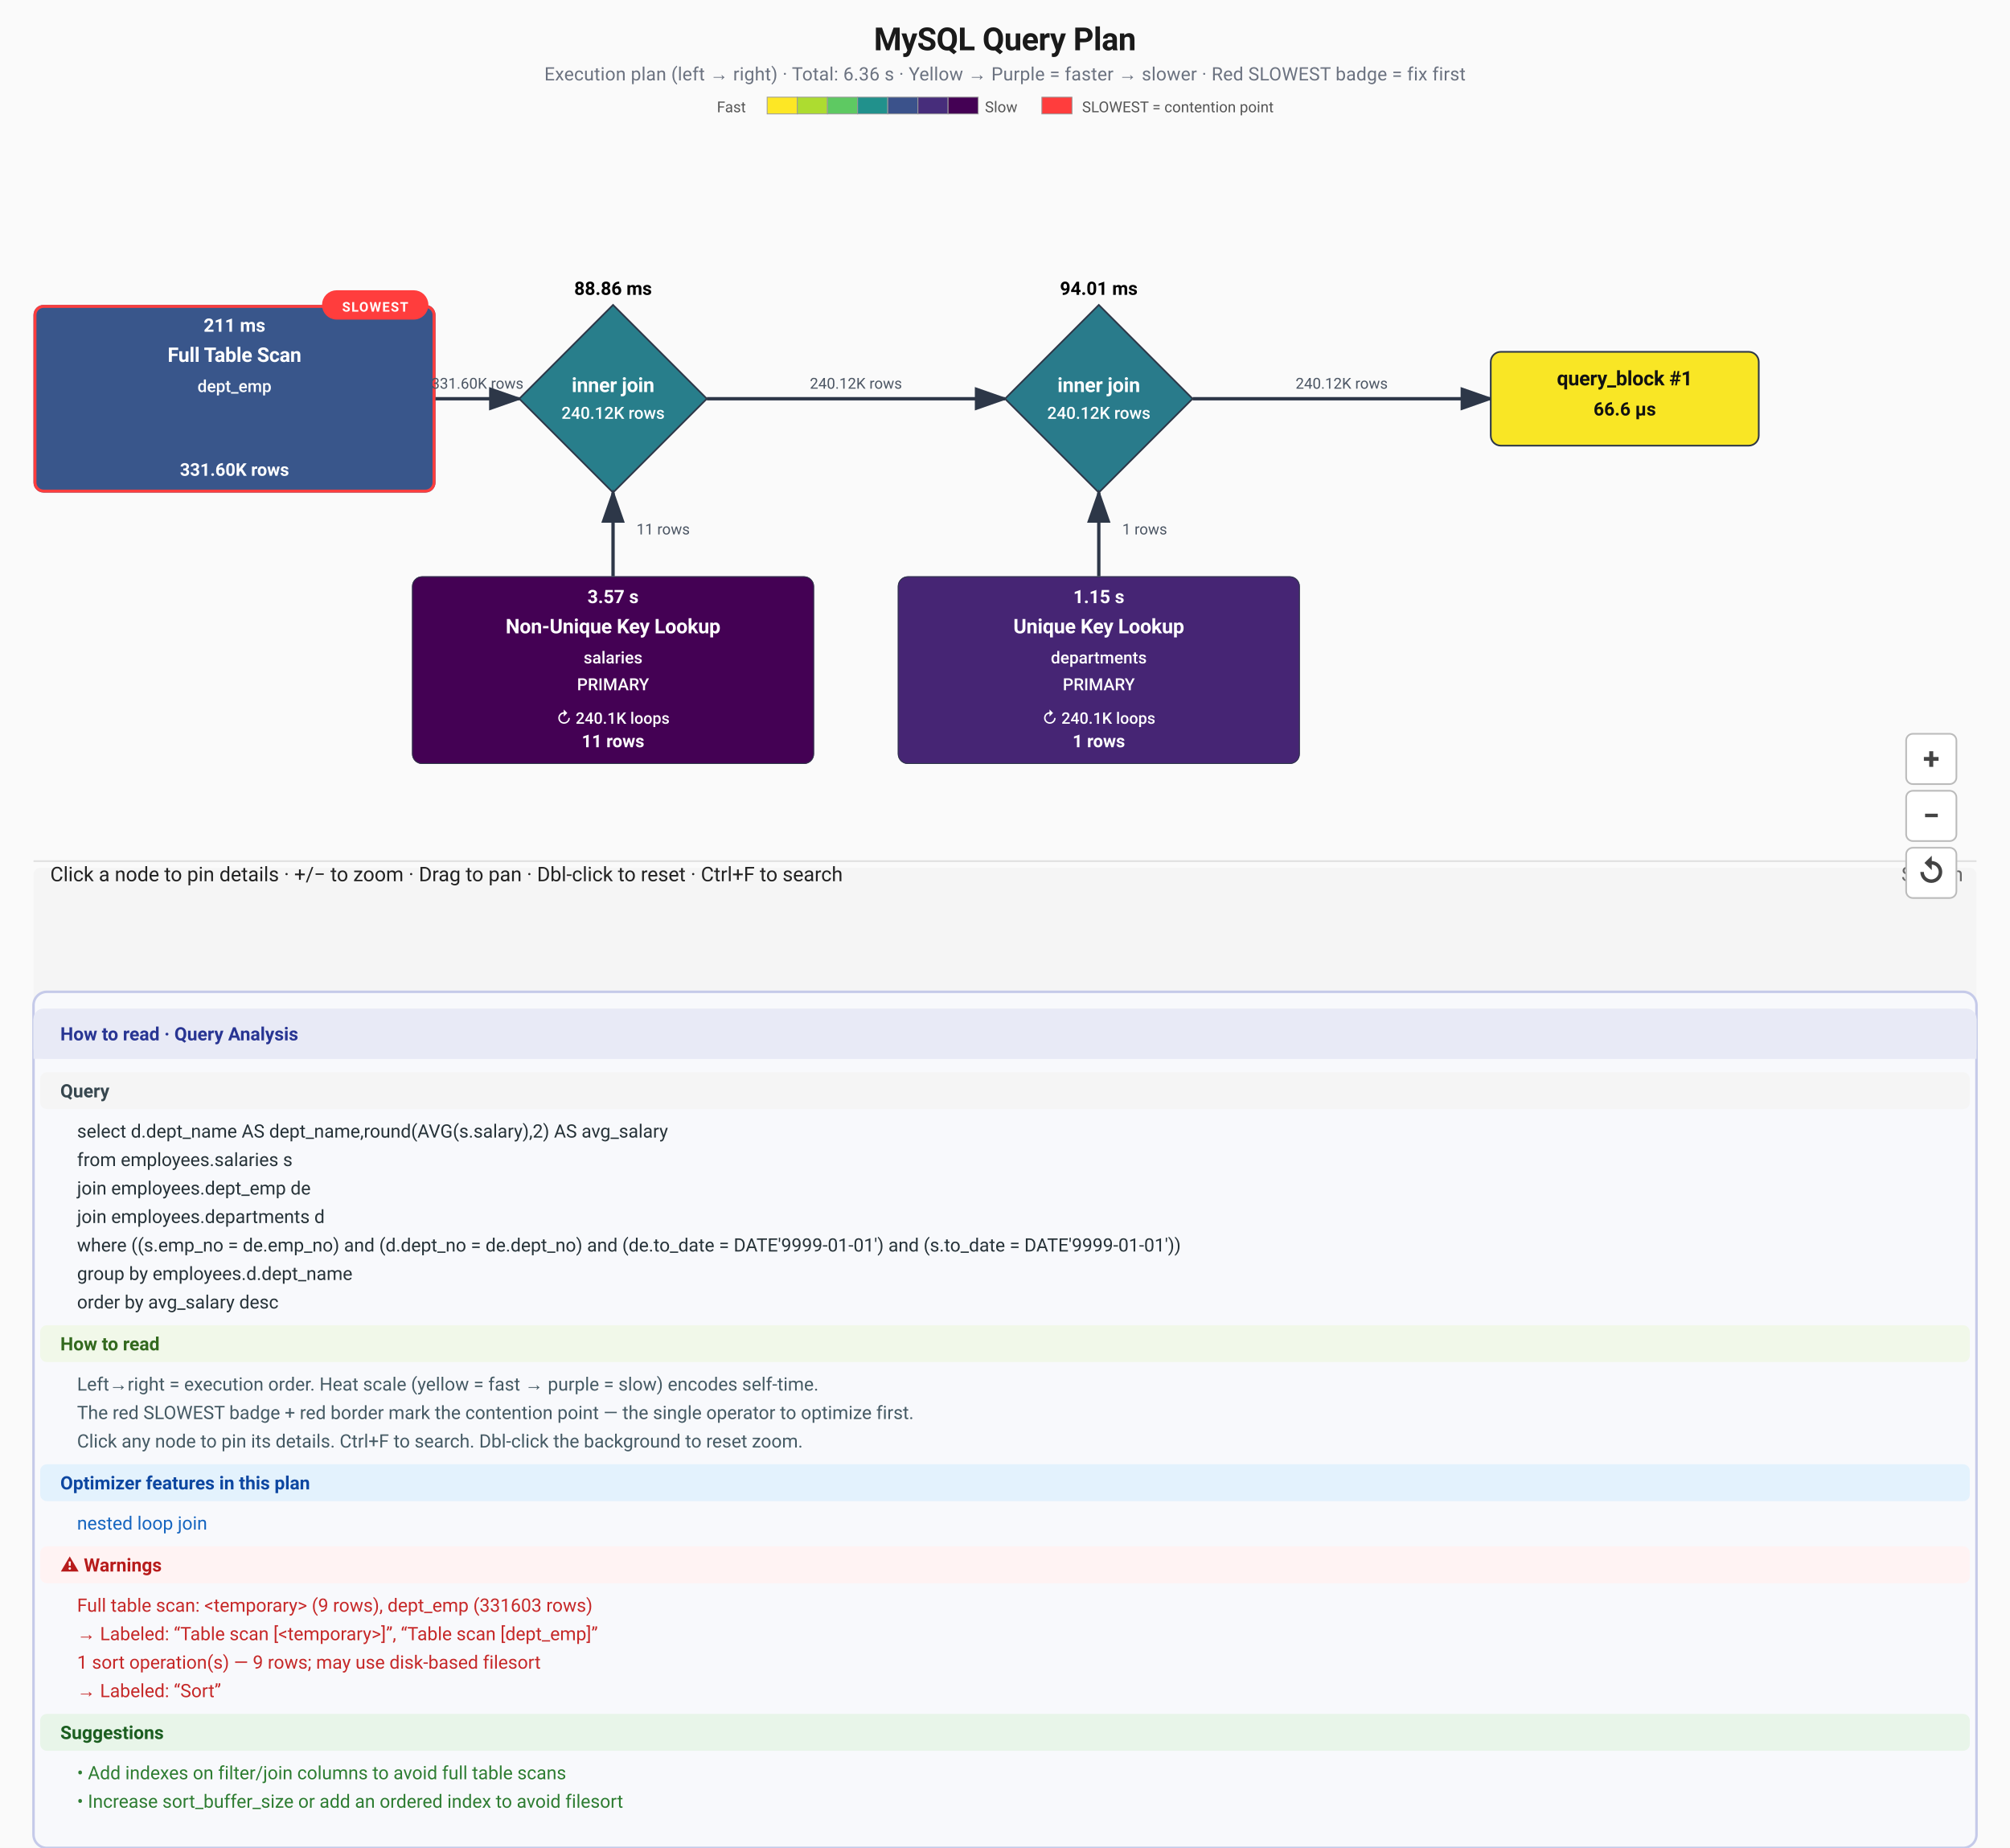
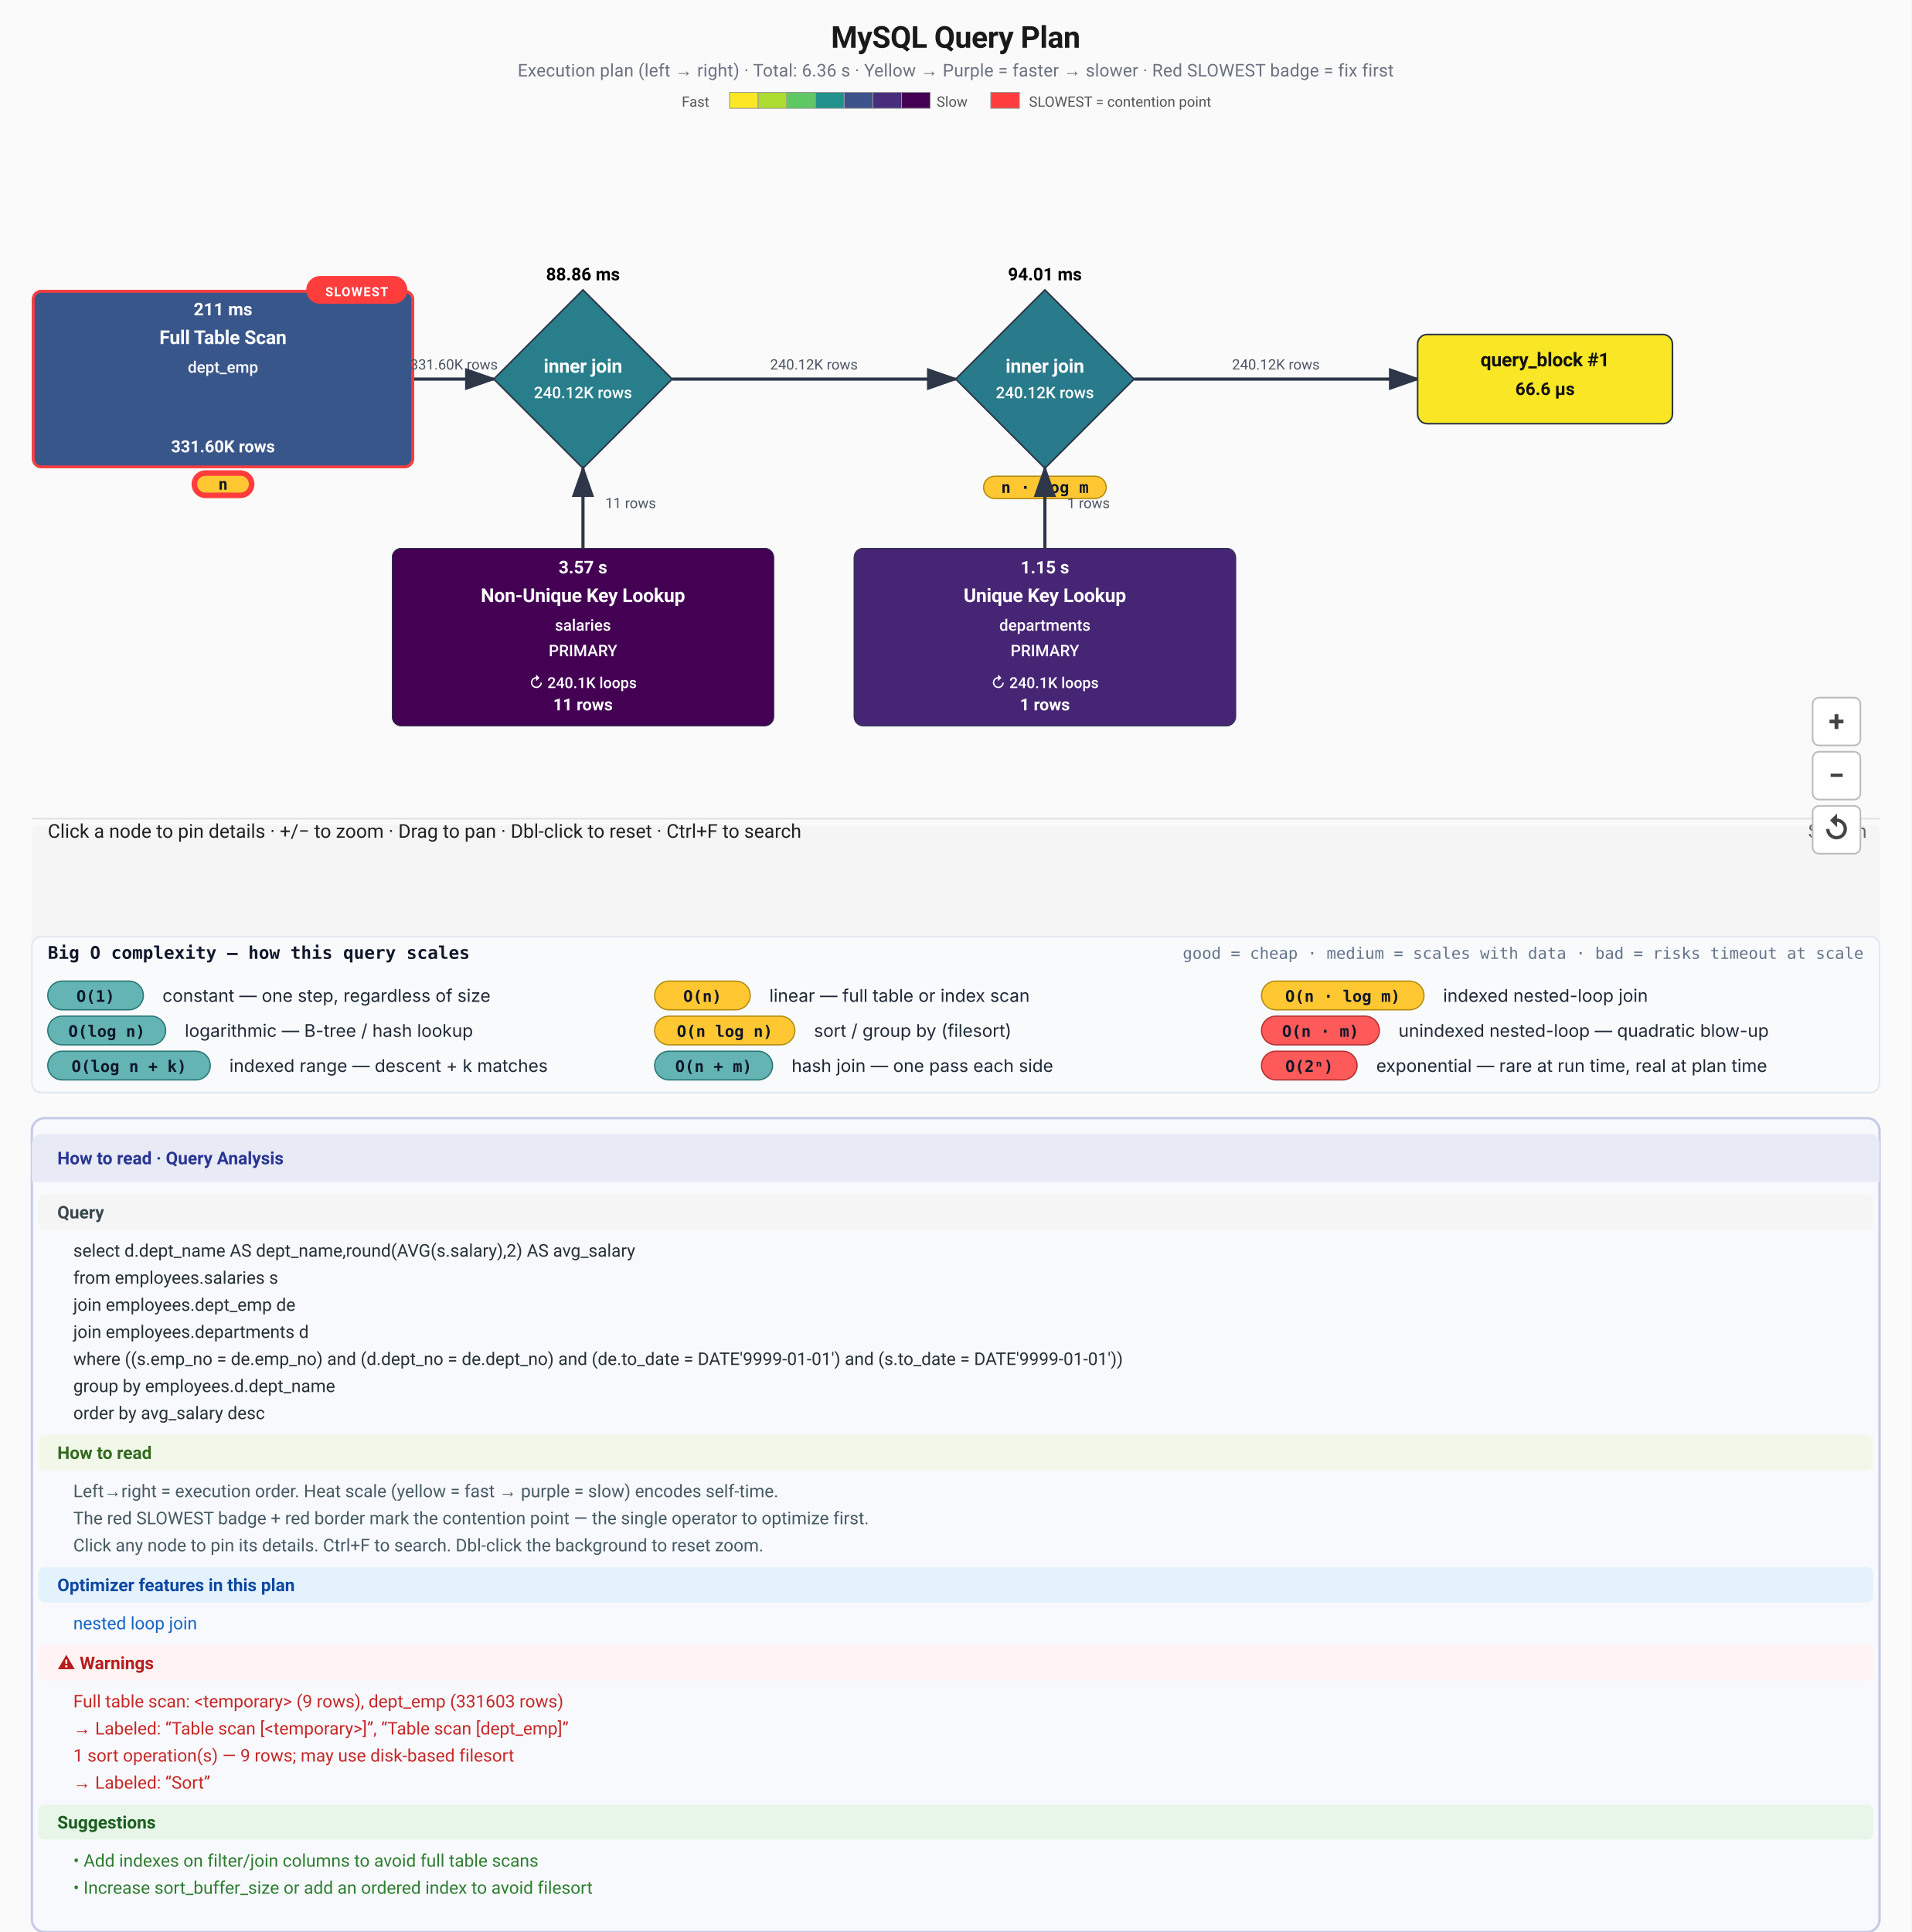
- <svg xmlns="http://www.w3.org/2000/svg" version="1.1" width="1200" height="1103" viewBox="0 0 1200 1103" style="max-width: 100%; height: auto;">
+ <svg xmlns="http://www.w3.org/2000/svg" version="1.1" width="1200" height="1213" viewBox="0 0 1200 1213" style="max-width: 100%; height: auto;">
  <defs>
    <marker id="arrowhead" markerWidth="10" markerHeight="7" refX="9" refY="3.5" orient="auto">
      <polygon points="0 0, 10 3.5, 0 7" fill="#2d3748" />
    </marker>
    <clipPath id="diagram-clip">
      <rect x="0" y="0" width="1200" height="584" />
    </clipPath>
  </defs>
  <style>
  text { font-family: -apple-system, BlinkMacSystemFont, "Segoe UI", Roboto, "Helvetica Neue", Arial, sans-serif; font-size: 11px; -webkit-font-smoothing: antialiased; }
  .title { font-size: 19px; font-weight: 650; letter-spacing: -0.2px; fill: #1a1a1a; }
  .subtitle { font-size: 11px; fill: #6b7280; letter-spacing: 0.1px; }
  .cost { font-size: 11px; font-weight: 600; }
  .node-label { font-weight: 700; font-size: 12px; letter-spacing: -0.1px; }
  .node-sublabel { font-size: 10px; font-weight: 500; }
  .row-count { font-size: 10.5px; font-weight: 600; }
  .arrow-label { font-size: 9px; fill: #4b5563; }
  .legend-label { font-size: 9px; fill: #555; }
  .diagram-node { cursor: pointer; }
  .diagram-node:hover rect, .diagram-node:hover polygon { stroke-width: 2.5; }
  .badge-covering { font-size: 8px; fill: #1b5e20; font-weight: bold; }
+   .complexity-chip { pointer-events: none; }
+   .complexity-chip-text { font-size: 10px; font-weight: 700; fill: #0f172a; letter-spacing: 0.1px; font-family: ui-monospace, SFMono-Regular, Menlo, Monaco, Consolas, monospace; }
  .loops-line { font-size: 9.5px; font-weight: 500; }
  .details-line { font-size: 12px; fill: #222; user-select: text; -webkit-user-select: text; cursor: text; }
  .details-line.dim { fill: #999; }
  #search { font-size: 12px; fill: #666; cursor: pointer; }
  #search:hover { fill: #000; }
  .diagram-node.dim { opacity: 0.25; }
  .diagram-node.hotspot rect, .diagram-node.hotspot polygon { stroke: #ff3d3d; stroke-width: 3.5; }
  .diagram-node.pinned rect, .diagram-node.pinned polygon { stroke: #e600e6 !important; stroke-width: 3; }
  .hotspot-badge rect { fill: #ff3d3d; }
  .hotspot-badge text { fill: #fff; font-size: 8px; font-weight: 700; letter-spacing: 0.6px; }
  .zoom-controls { cursor: pointer; }
  .zoom-btn rect { fill: #fff; stroke: #bbb; stroke-width: 1; rx: 4; }
  .zoom-btn:hover rect { fill: #f0f0f0; stroke: #888; }
  .zoom-btn text { font-size: 18px; font-weight: bold; fill: #444; user-select: none; pointer-events: none; }
  .zoom-btn:hover text { fill: #111; }
</style>
  <rect width="100%" height="100%" fill="#fafafa" />
  <text x="600.0" y="30" text-anchor="middle" class="title">MySQL Query Plan</text>
  <text x="600.0" y="48" text-anchor="middle" class="subtitle">Execution plan (left → right)  ·  Total: 6.36 s  ·  Yellow → Purple = faster → slower  ·  Red SLOWEST badge = fix first</text>
  <g id="diagram-legend">
    <text x="428.0" y="67" class="legend-label">Fast</text>
    <rect x="458.0" y="58" width="18" height="10" fill="#fde725" stroke="#999" stroke-width="0.5" />
    <rect x="476.0" y="58" width="18" height="10" fill="#addc30" stroke="#999" stroke-width="0.5" />
    <rect x="494.0" y="58" width="18" height="10" fill="#5ec962" stroke="#999" stroke-width="0.5" />
    <rect x="512.0" y="58" width="18" height="10" fill="#21918c" stroke="#999" stroke-width="0.5" />
    <rect x="530.0" y="58" width="18" height="10" fill="#3b528b" stroke="#999" stroke-width="0.5" />
    <rect x="548.0" y="58" width="18" height="10" fill="#472d7b" stroke="#999" stroke-width="0.5" />
    <rect x="566.0" y="58" width="18" height="10" fill="#440154" stroke="#999" stroke-width="0.5" />
    <text x="588.0" y="67" class="legend-label">Slow</text>
    <rect x="622.0" y="58" width="18" height="10" fill="#ff3d3d" stroke="#999" stroke-width="0.5" />
    <text x="646.0" y="67" class="legend-label">SLOWEST = contention point</text>
  </g>
  <line x1="20" y1="514" x2="1180" y2="514" stroke="#e0e0e0" stroke-width="1" />
  <rect x="20" y="518" width="1160" height="112" fill="#f5f5f5" rx="4" />
  <text id="search" x="1172" y="526" text-anchor="end">Search</text>
  <text id="details-l0" x="30" y="526" text-anchor="start" class="details-line">Click a node to pin details  ·  +/− to zoom  ·  Drag to pan  ·  Dbl-click to reset  ·  Ctrl+F to search</text>
  <text id="details-l1" x="30" y="542" text-anchor="start" class="details-line" />
  <text id="details-l2" x="30" y="558" text-anchor="start" class="details-line" />
  <text id="details-l3" x="30" y="574" text-anchor="start" class="details-line" />
  <text id="details-l4" x="30" y="590" text-anchor="start" class="details-line" />
  <text id="details-l5" x="30" y="606" text-anchor="start" class="details-line" />
  <g id="diagram-content" clip-path="url(#diagram-clip)">
-     <g class="diagram-node hotspot" data-info="Table scan on de  ·  Total: 211 ms  ·  Cost: 33298.55  ·  Rows: 331.60K  ·  Loops: 1  ·  Table: dept_emp  ·  Est.rows: 331143  ·  ⚠ In Query Analysis: Full table scan: &lt;temporary&gt; (9 rows), dept_emp (331603 rows)" data-analysis-msg="Full table scan: &lt;temporary&gt; (9 rows), dept_emp (331603 rows)" data-teach-index="5">
+     <g class="diagram-node hotspot" data-info="Table scan on de  ·  Total: 211 ms  ·  Cost: 33298.55  ·  Rows: 331.60K  ·  Loops: 1  ·  Table: dept_emp  ·  Est.rows: 331143  ·  Complexity: O(n)  ·  Full table scan: the storage engine returns every row; cost scales with the table size.  ·  ⚠ In Query Analysis: Full table scan: &lt;temporary&gt; (9 rows), dept_emp (331603 rows)" data-analysis-msg="Full table scan: &lt;temporary&gt; (9 rows), dept_emp (331603 rows)" data-teach-index="5">
      <defs>
        <clipPath id="clipbox-0">
          <rect x="20" y="182" width="240" height="112" rx="6" ry="6" />
        </clipPath>
      </defs>
      <g clip-path="url(#clipbox-0)">
        <rect x="20" y="182" width="240" height="112" fill="#39568b" stroke="#2d3748" stroke-width="1" rx="6" ry="6" />
        <text x="140.0" y="198" text-anchor="middle" class="cost" fill="#ffffff">211 ms</text>
        <text x="140.0" y="216" text-anchor="middle" class="node-label" fill="#ffffff">Full Table Scan</text>
        <text x="140.0" y="234" text-anchor="middle" class="node-sublabel" fill="#ffffff">dept_emp</text>
        <text x="140.0" y="284" text-anchor="middle" class="row-count" fill="#ffffff">331.60K rows</text>
      </g>
+       <g class="complexity-chip" data-big-o="O(n)">
+         <rect x="122.0" y="297.0" width="36" height="14" rx="7" ry="7" fill="rgb(255,200,50)" stroke="rgb(180,140,20)" stroke-width="0.8" />
+         <text x="140.0" y="307.5" text-anchor="middle" class="complexity-chip-text">n</text>
+       </g>
      <g class="hotspot-badge">
        <rect x="194" y="175.0" width="60" height="14" rx="7" ry="7" />
        <text x="224.0" y="186.0" text-anchor="middle">SLOWEST</text>
      </g>
    </g>
    <line x1="260" y1="238.0" x2="310" y2="238.0" stroke="#2d3748" stroke-width="2" marker-end="url(#arrowhead)" />
    <text x="285.0" y="232.0" text-anchor="middle" class="arrow-label">331.60K rows</text>
    <g class="diagram-node" data-info="Nested loop inner join  ·  Total: 4.38 s  ·  Self: 88.86 ms  ·  Cost: 49571.30  ·  Rows: 240.12K  ·  Loops: 1  ·  Est.rows: 3311" data-teach-index="3">
      <text x="366" y="176.0" text-anchor="middle" class="cost">88.86 ms</text>
      <polygon points="366,182.0 422,238.0 366,294.0 310,238.0" fill="#287e8b" stroke="#2d3748" stroke-width="1" />
      <text x="366" y="234.0" text-anchor="middle" class="node-label" fill="#ffffff">inner join</text>
      <text x="366" y="250.0" text-anchor="middle" class="node-sublabel" fill="#ffffff">240.12K rows</text>
    </g>
-     <g class="diagram-node" data-info="Ran 240.1K times (e.g. inner side of nested loop).  ·  —  ·  Index lookup on s using PRIMARY (emp_no=de.emp_no)  ·  Total: 3.57 s  ·  Cost: 0.39  ·  Rows: 11  ·  Loops: 240124  ·  Table: salaries  ·  Index: PRIMARY  ·  Est.rows: 1  ·  Covering: no" data-teach-index="7">
+     <g class="diagram-node" data-info="Ran 240.1K times (e.g. inner side of nested loop).  ·  —  ·  Index lookup on s using PRIMARY (emp_no=de.emp_no)  ·  Total: 3.57 s  ·  Cost: 0.39  ·  Rows: 11  ·  Loops: 240124  ·  Table: salaries  ·  Index: PRIMARY  ·  Est.rows: 1  ·  Covering: no  ·  Complexity: O(log n + k)  ·  Index lookup (ref): one B+tree descent then a sequential walk over k matching index entries. k = matching rows for th…" data-teach-index="7">
      <defs>
        <clipPath id="clipbox-1">
          <rect x="246.0" y="344" width="240" height="112" rx="6" ry="6" />
        </clipPath>
      </defs>
      <g clip-path="url(#clipbox-1)">
        <rect x="246.0" y="344" width="240" height="112" fill="#440154" stroke="#2d3748" stroke-width="1" rx="6" ry="6" />
        <text x="366.0" y="360" text-anchor="middle" class="cost" fill="#ffffff">3.57 s</text>
        <text x="366.0" y="378" text-anchor="middle" class="node-label" fill="#ffffff">Non-Unique Key Lookup</text>
        <text x="366.0" y="396" text-anchor="middle" class="node-sublabel" fill="#ffffff">salaries</text>
        <text x="366.0" y="412" text-anchor="middle" class="node-sublabel" fill="#ffffff">PRIMARY</text>
        <text x="366.0" y="432" text-anchor="middle" class="loops-line" fill="#ffffff">↻ 240.1K loops</text>
        <text x="366.0" y="446" text-anchor="middle" class="row-count" fill="#ffffff">11 rows</text>
      </g>
    </g>
    <line x1="366" y1="344" x2="366" y2="294.0" stroke="#2d3748" stroke-width="2" marker-end="url(#arrowhead)" />
    <text x="380" y="319.0" text-anchor="start" class="arrow-label">11 rows</text>
    <line x1="422" y1="238.0" x2="600" y2="238.0" stroke="#2d3748" stroke-width="2" marker-end="url(#arrowhead)" />
    <text x="511.0" y="232.0" text-anchor="middle" class="arrow-label">240.12K rows</text>
-     <g class="diagram-node" data-info="Nested loop inner join  ·  Total: 5.62 s  ·  Self: 94.01 ms  ·  Cost: 53213.88  ·  Rows: 240.12K  ·  Loops: 1  ·  Est.rows: 3311" data-teach-index="3">
+     <g class="diagram-node" data-info="Nested loop inner join  ·  Total: 5.62 s  ·  Self: 94.01 ms  ·  Cost: 53213.88  ·  Rows: 240.12K  ·  Loops: 1  ·  Est.rows: 3311  ·  Complexity: O(n · log m)  ·  Indexed nested loop: each outer row probes the inner table via an index descent." data-teach-index="3">
      <text x="656" y="176.0" text-anchor="middle" class="cost">94.01 ms</text>
      <polygon points="656,182.0 712,238.0 656,294.0 600,238.0" fill="#297b8b" stroke="#2d3748" stroke-width="1" />
      <text x="656" y="234.0" text-anchor="middle" class="node-label" fill="#ffffff">inner join</text>
      <text x="656" y="250.0" text-anchor="middle" class="node-sublabel" fill="#ffffff">240.12K rows</text>
-     </g>
-     <g class="diagram-node" data-info="Ran 240.1K times (e.g. inner side of nested loop).  ·  —  ·  Single-row index lookup on d using PRIMARY (dept_no=de.dept_no)  ·  Total: 1.15 s  ·  Cost: 1.00  ·  Rows: 1  ·  Loops: 240124  ·  Table: departments  ·  Index: PRIMARY  ·  Est.rows: 1  ·  Covering: no" data-teach-index="8">
+       <g class="complexity-chip" data-big-o="O(n · log m)">
+         <rect x="617.5" y="299.0" width="77" height="14" rx="7" ry="7" fill="rgb(255,200,50)" stroke="rgb(180,140,20)" stroke-width="0.8" />
+         <text x="656.0" y="309.5" text-anchor="middle" class="complexity-chip-text">n · log m</text>
+       </g>
+     </g>
+     <g class="diagram-node" data-info="Ran 240.1K times (e.g. inner side of nested loop).  ·  —  ·  Single-row index lookup on d using PRIMARY (dept_no=de.dept_no)  ·  Total: 1.15 s  ·  Cost: 1.00  ·  Rows: 1  ·  Loops: 240124  ·  Table: departments  ·  Index: PRIMARY  ·  Est.rows: 1  ·  Covering: no  ·  Complexity: O(log n)  ·  Unique-key lookup (eq_ref): one B+tree descent into the inner table per outer row — as fast as MySQL can get." data-teach-index="8">
      <defs>
        <clipPath id="clipbox-2">
          <rect x="536.0" y="344" width="240" height="112" rx="6" ry="6" />
        </clipPath>
      </defs>
      <g clip-path="url(#clipbox-2)">
        <rect x="536.0" y="344" width="240" height="112" fill="#462574" stroke="#2d3748" stroke-width="1" rx="6" ry="6" />
        <text x="656.0" y="360" text-anchor="middle" class="cost" fill="#ffffff">1.15 s</text>
        <text x="656.0" y="378" text-anchor="middle" class="node-label" fill="#ffffff">Unique Key Lookup</text>
        <text x="656.0" y="396" text-anchor="middle" class="node-sublabel" fill="#ffffff">departments</text>
        <text x="656.0" y="412" text-anchor="middle" class="node-sublabel" fill="#ffffff">PRIMARY</text>
        <text x="656.0" y="432" text-anchor="middle" class="loops-line" fill="#ffffff">↻ 240.1K loops</text>
        <text x="656.0" y="446" text-anchor="middle" class="row-count" fill="#ffffff">1 rows</text>
      </g>
    </g>
    <line x1="656" y1="344" x2="656" y2="294.0" stroke="#2d3748" stroke-width="2" marker-end="url(#arrowhead)" />
    <text x="670" y="319.0" text-anchor="start" class="arrow-label">1 rows</text>
    <line x1="712" y1="238.0" x2="890" y2="238.0" stroke="#2d3748" stroke-width="2" marker-end="url(#arrowhead)" />
    <text x="801.0" y="232.0" text-anchor="middle" class="arrow-label">240.12K rows</text>
    <g class="diagram-node" data-info="Total: 6.36 s">
      <rect x="890" y="210.0" width="160" height="56" fill="#f9e625" stroke="#2d3748" stroke-width="1" rx="6" />
      <text x="970.0" y="230.0" text-anchor="middle" class="node-label" fill="#111111">query_block #1</text>
      <text x="970.0" y="248.0" text-anchor="middle" class="cost" fill="#111111">66.6 µs</text>
    </g>
  </g>
  <g class="zoom-controls">
    <g class="zoom-btn" id="zoom-in">
      <rect x="1138" y="438" width="30" height="30" />
      <text x="1153.0" y="459.0" text-anchor="middle">+</text>
    </g>
    <g class="zoom-btn" id="zoom-out">
      <rect x="1138" y="472" width="30" height="30" />
      <text x="1153.0" y="493.0" text-anchor="middle">−</text>
    </g>
    <g class="zoom-btn" id="zoom-reset">
      <rect x="1138" y="506" width="30" height="30" />
      <text x="1153.0" y="527.0" text-anchor="middle">↺</text>
    </g>
  </g>
-   <rect x="20" y="592" width="1160" height="511" fill="#f8f9fc" stroke="#c5cae9" stroke-width="1.5" rx="8" />
-   <rect x="20" y="602" width="1160" height="30" fill="#e8eaf6" rx="6" />
-   <rect x="20" y="608" width="1160" height="24" fill="#e8eaf6" />
-   <text x="36" y="621" font-family="Arial,sans-serif" font-size="13" font-weight="bold" fill="#283593">How to read · Query Analysis</text>
-   <rect x="24" y="640" width="1152" height="22" fill="#f5f5f5" rx="4" />
-   <text x="36" y="655" font-family="Arial,sans-serif" font-size="11" font-weight="bold" fill="#37474f">Query</text>
-   <text x="46" y="679" font-family="Courier New,Courier,monospace" font-size="11" fill="#263238">select d.dept_name AS dept_name,round(AVG(s.salary),2) AS avg_salary</text>
-   <text x="46" y="696" font-family="Courier New,Courier,monospace" font-size="11" fill="#263238">from employees.salaries s</text>
-   <text x="46" y="713" font-family="Courier New,Courier,monospace" font-size="11" fill="#263238">  join employees.dept_emp de</text>
-   <text x="46" y="730" font-family="Courier New,Courier,monospace" font-size="11" fill="#263238">  join employees.departments d</text>
-   <text x="46" y="747" font-family="Courier New,Courier,monospace" font-size="11" fill="#263238">where ((s.emp_no = de.emp_no) and (d.dept_no = de.dept_no) and (de.to_date = DATE'9999-01-01') and (s.to_date = DATE'9999-01-01'))</text>
-   <text x="46" y="764" font-family="Courier New,Courier,monospace" font-size="11" fill="#263238">group by employees.d.dept_name</text>
-   <text x="46" y="781" font-family="Courier New,Courier,monospace" font-size="11" fill="#263238">order by avg_salary desc</text>
-   <rect x="24" y="791" width="1152" height="22" fill="#f1f8e9" rx="4" />
-   <text x="36" y="806" font-family="Arial,sans-serif" font-size="11" font-weight="bold" fill="#33691e">How to read</text>
-   <text x="46" y="830" font-family="Arial,sans-serif" font-size="11" fill="#455a64">Left→right = execution order. Heat scale (yellow = fast → purple = slow) encodes self-time.</text>
-   <text x="46" y="847" font-family="Arial,sans-serif" font-size="11" fill="#455a64">The red SLOWEST badge + red border mark the contention point — the single operator to optimize first.</text>
-   <text x="46" y="864" font-family="Arial,sans-serif" font-size="11" fill="#455a64">Click any node to pin its details. Ctrl+F to search. Dbl-click the background to reset zoom.</text>
-   <rect x="24" y="874" width="1152" height="22" fill="#e3f2fd" rx="4" />
-   <text x="36" y="889" font-family="Arial,sans-serif" font-size="11" font-weight="bold" fill="#0d47a1">Optimizer features in this plan</text>
-   <text x="46" y="913" font-family="Arial,sans-serif" font-size="11" fill="#1565c0">nested loop join</text>
-   <rect x="24" y="923" width="1152" height="22" fill="#fff3f3" rx="4" />
-   <text x="36" y="938" font-family="Arial,sans-serif" font-size="11" font-weight="bold" fill="#b71c1c">⚠  Warnings</text>
-   <text x="46" y="962" font-family="Arial,sans-serif" font-size="11" fill="#c62828">Full table scan: &lt;temporary&gt; (9 rows), dept_emp (331603 rows)</text>
-   <text x="46" y="979" font-family="Arial,sans-serif" font-size="11" fill="#c62828">→ Labeled: “Table scan [&lt;temporary&gt;]”, “Table scan [dept_emp]”</text>
-   <text x="46" y="996" font-family="Arial,sans-serif" font-size="11" fill="#c62828">1 sort operation(s) — 9 rows; may use disk-based filesort</text>
-   <text x="46" y="1013" font-family="Arial,sans-serif" font-size="11" fill="#c62828">→ Labeled: “Sort”</text>
-   <rect x="24" y="1023" width="1152" height="22" fill="#e8f5e9" rx="4" />
-   <text x="36" y="1038" font-family="Arial,sans-serif" font-size="11" font-weight="bold" fill="#1b5e20">Suggestions</text>
-   <text x="46" y="1062" font-family="Arial,sans-serif" font-size="11" fill="#2e7d32">•  Add indexes on filter/join columns to avoid full table scans</text>
-   <text x="46" y="1079" font-family="Arial,sans-serif" font-size="11" fill="#2e7d32">•  Increase sort_buffer_size or add an ordered index to avoid filesort</text>
+   <g class="complexity-legend" aria-label="Big O complexity legend">
+     <rect x="20" y="588" width="1160" height="98" rx="6" ry="6" fill="#f8fafc" stroke="#e2e8f0" stroke-width="1" />
+     <text x="30" y="602" style="font: 600 11px ui-monospace, SFMono-Regular, Menlo, monospace; fill:#0f172a;">Big O complexity — how this query scales</text>
+     <text x="1170" y="602" text-anchor="end" style="font: 10px ui-monospace, Menlo, monospace; fill:#64748b;">good = cheap  ·  medium = scales with data  ·  bad = risks timeout at scale</text>
+     <rect x="30" y="616" width="60" height="18" rx="9" ry="9" fill="rgb(100,180,180)" stroke="rgb(40,120,120)" stroke-width="0.8" />
+     <text x="60.0" y="629" text-anchor="middle" style="font: 700 10px ui-monospace, Menlo, monospace; fill:#0f172a;">O(1)</text>
+     <text x="102" y="629" style="font: 11px ui-sans-serif, -apple-system, BlinkMacSystemFont, 'Segoe UI', sans-serif; fill:#1f2937;">constant — one step, regardless of size</text>
+     <rect x="30" y="638" width="74" height="18" rx="9" ry="9" fill="rgb(100,180,180)" stroke="rgb(40,120,120)" stroke-width="0.8" />
+     <text x="67.0" y="651" text-anchor="middle" style="font: 700 10px ui-monospace, Menlo, monospace; fill:#0f172a;">O(log n)</text>
+     <text x="116" y="651" style="font: 11px ui-sans-serif, -apple-system, BlinkMacSystemFont, 'Segoe UI', sans-serif; fill:#1f2937;">logarithmic — B-tree / hash lookup</text>
+     <rect x="30" y="660" width="102" height="18" rx="9" ry="9" fill="rgb(100,180,180)" stroke="rgb(40,120,120)" stroke-width="0.8" />
+     <text x="81.0" y="673" text-anchor="middle" style="font: 700 10px ui-monospace, Menlo, monospace; fill:#0f172a;">O(log n + k)</text>
+     <text x="144" y="673" style="font: 11px ui-sans-serif, -apple-system, BlinkMacSystemFont, 'Segoe UI', sans-serif; fill:#1f2937;">indexed range — descent + k matches</text>
+     <rect x="411" y="616" width="60" height="18" rx="9" ry="9" fill="rgb(255,200,50)" stroke="rgb(180,140,20)" stroke-width="0.8" />
+     <text x="441.0" y="629" text-anchor="middle" style="font: 700 10px ui-monospace, Menlo, monospace; fill:#0f172a;">O(n)</text>
+     <text x="483" y="629" style="font: 11px ui-sans-serif, -apple-system, BlinkMacSystemFont, 'Segoe UI', sans-serif; fill:#1f2937;">linear — full table or index scan</text>
+     <rect x="411" y="638" width="88" height="18" rx="9" ry="9" fill="rgb(255,200,50)" stroke="rgb(180,140,20)" stroke-width="0.8" />
+     <text x="455.0" y="651" text-anchor="middle" style="font: 700 10px ui-monospace, Menlo, monospace; fill:#0f172a;">O(n log n)</text>
+     <text x="511" y="651" style="font: 11px ui-sans-serif, -apple-system, BlinkMacSystemFont, 'Segoe UI', sans-serif; fill:#1f2937;">sort / group by (filesort)</text>
+     <rect x="411" y="660" width="74" height="18" rx="9" ry="9" fill="rgb(100,180,180)" stroke="rgb(40,120,120)" stroke-width="0.8" />
+     <text x="448.0" y="673" text-anchor="middle" style="font: 700 10px ui-monospace, Menlo, monospace; fill:#0f172a;">O(n + m)</text>
+     <text x="497" y="673" style="font: 11px ui-sans-serif, -apple-system, BlinkMacSystemFont, 'Segoe UI', sans-serif; fill:#1f2937;">hash join — one pass each side</text>
+     <rect x="792" y="616" width="102" height="18" rx="9" ry="9" fill="rgb(255,200,50)" stroke="rgb(180,140,20)" stroke-width="0.8" />
+     <text x="843.0" y="629" text-anchor="middle" style="font: 700 10px ui-monospace, Menlo, monospace; fill:#0f172a;">O(n · log m)</text>
+     <text x="906" y="629" style="font: 11px ui-sans-serif, -apple-system, BlinkMacSystemFont, 'Segoe UI', sans-serif; fill:#1f2937;">indexed nested-loop join</text>
+     <rect x="792" y="638" width="74" height="18" rx="9" ry="9" fill="rgb(255,90,90)" stroke="rgb(180,50,50)" stroke-width="0.8" />
+     <text x="829.0" y="651" text-anchor="middle" style="font: 700 10px ui-monospace, Menlo, monospace; fill:#0f172a;">O(n · m)</text>
+     <text x="878" y="651" style="font: 11px ui-sans-serif, -apple-system, BlinkMacSystemFont, 'Segoe UI', sans-serif; fill:#1f2937;">unindexed nested-loop — quadratic blow-up</text>
+     <rect x="792" y="660" width="60" height="18" rx="9" ry="9" fill="rgb(255,90,90)" stroke="rgb(180,50,50)" stroke-width="0.8" />
+     <text x="822.0" y="673" text-anchor="middle" style="font: 700 10px ui-monospace, Menlo, monospace; fill:#0f172a;">O(2ⁿ)</text>
+     <text x="864" y="673" style="font: 11px ui-sans-serif, -apple-system, BlinkMacSystemFont, 'Segoe UI', sans-serif; fill:#1f2937;">exponential — rare at run time, real at plan time</text>
+   </g>
+   <rect x="20" y="702" width="1160" height="511" fill="#f8f9fc" stroke="#c5cae9" stroke-width="1.5" rx="8" />
+   <rect x="20" y="712" width="1160" height="30" fill="#e8eaf6" rx="6" />
+   <rect x="20" y="718" width="1160" height="24" fill="#e8eaf6" />
+   <text x="36" y="731" font-family="Arial,sans-serif" font-size="13" font-weight="bold" fill="#283593">How to read · Query Analysis</text>
+   <rect x="24" y="750" width="1152" height="22" fill="#f5f5f5" rx="4" />
+   <text x="36" y="765" font-family="Arial,sans-serif" font-size="11" font-weight="bold" fill="#37474f">Query</text>
+   <text x="46" y="789" font-family="Courier New,Courier,monospace" font-size="11" fill="#263238">select d.dept_name AS dept_name,round(AVG(s.salary),2) AS avg_salary</text>
+   <text x="46" y="806" font-family="Courier New,Courier,monospace" font-size="11" fill="#263238">from employees.salaries s</text>
+   <text x="46" y="823" font-family="Courier New,Courier,monospace" font-size="11" fill="#263238">  join employees.dept_emp de</text>
+   <text x="46" y="840" font-family="Courier New,Courier,monospace" font-size="11" fill="#263238">  join employees.departments d</text>
+   <text x="46" y="857" font-family="Courier New,Courier,monospace" font-size="11" fill="#263238">where ((s.emp_no = de.emp_no) and (d.dept_no = de.dept_no) and (de.to_date = DATE'9999-01-01') and (s.to_date = DATE'9999-01-01'))</text>
+   <text x="46" y="874" font-family="Courier New,Courier,monospace" font-size="11" fill="#263238">group by employees.d.dept_name</text>
+   <text x="46" y="891" font-family="Courier New,Courier,monospace" font-size="11" fill="#263238">order by avg_salary desc</text>
+   <rect x="24" y="901" width="1152" height="22" fill="#f1f8e9" rx="4" />
+   <text x="36" y="916" font-family="Arial,sans-serif" font-size="11" font-weight="bold" fill="#33691e">How to read</text>
+   <text x="46" y="940" font-family="Arial,sans-serif" font-size="11" fill="#455a64">Left→right = execution order. Heat scale (yellow = fast → purple = slow) encodes self-time.</text>
+   <text x="46" y="957" font-family="Arial,sans-serif" font-size="11" fill="#455a64">The red SLOWEST badge + red border mark the contention point — the single operator to optimize first.</text>
+   <text x="46" y="974" font-family="Arial,sans-serif" font-size="11" fill="#455a64">Click any node to pin its details. Ctrl+F to search. Dbl-click the background to reset zoom.</text>
+   <rect x="24" y="984" width="1152" height="22" fill="#e3f2fd" rx="4" />
+   <text x="36" y="999" font-family="Arial,sans-serif" font-size="11" font-weight="bold" fill="#0d47a1">Optimizer features in this plan</text>
+   <text x="46" y="1023" font-family="Arial,sans-serif" font-size="11" fill="#1565c0">nested loop join</text>
+   <rect x="24" y="1033" width="1152" height="22" fill="#fff3f3" rx="4" />
+   <text x="36" y="1048" font-family="Arial,sans-serif" font-size="11" font-weight="bold" fill="#b71c1c">⚠  Warnings</text>
+   <text x="46" y="1072" font-family="Arial,sans-serif" font-size="11" fill="#c62828">Full table scan: &lt;temporary&gt; (9 rows), dept_emp (331603 rows)</text>
+   <text x="46" y="1089" font-family="Arial,sans-serif" font-size="11" fill="#c62828">→ Labeled: “Table scan [&lt;temporary&gt;]”, “Table scan [dept_emp]”</text>
+   <text x="46" y="1106" font-family="Arial,sans-serif" font-size="11" fill="#c62828">1 sort operation(s) — 9 rows; may use disk-based filesort</text>
+   <text x="46" y="1123" font-family="Arial,sans-serif" font-size="11" fill="#c62828">→ Labeled: “Sort”</text>
+   <rect x="24" y="1133" width="1152" height="22" fill="#e8f5e9" rx="4" />
+   <text x="36" y="1148" font-family="Arial,sans-serif" font-size="11" font-weight="bold" fill="#1b5e20">Suggestions</text>
+   <text x="46" y="1172" font-family="Arial,sans-serif" font-size="11" fill="#2e7d32">•  Add indexes on filter/join columns to avoid full table scans</text>
+   <text x="46" y="1189" font-family="Arial,sans-serif" font-size="11" fill="#2e7d32">•  Increase sort_buffer_size or add an ordered index to avoid filesort</text>
</svg>
